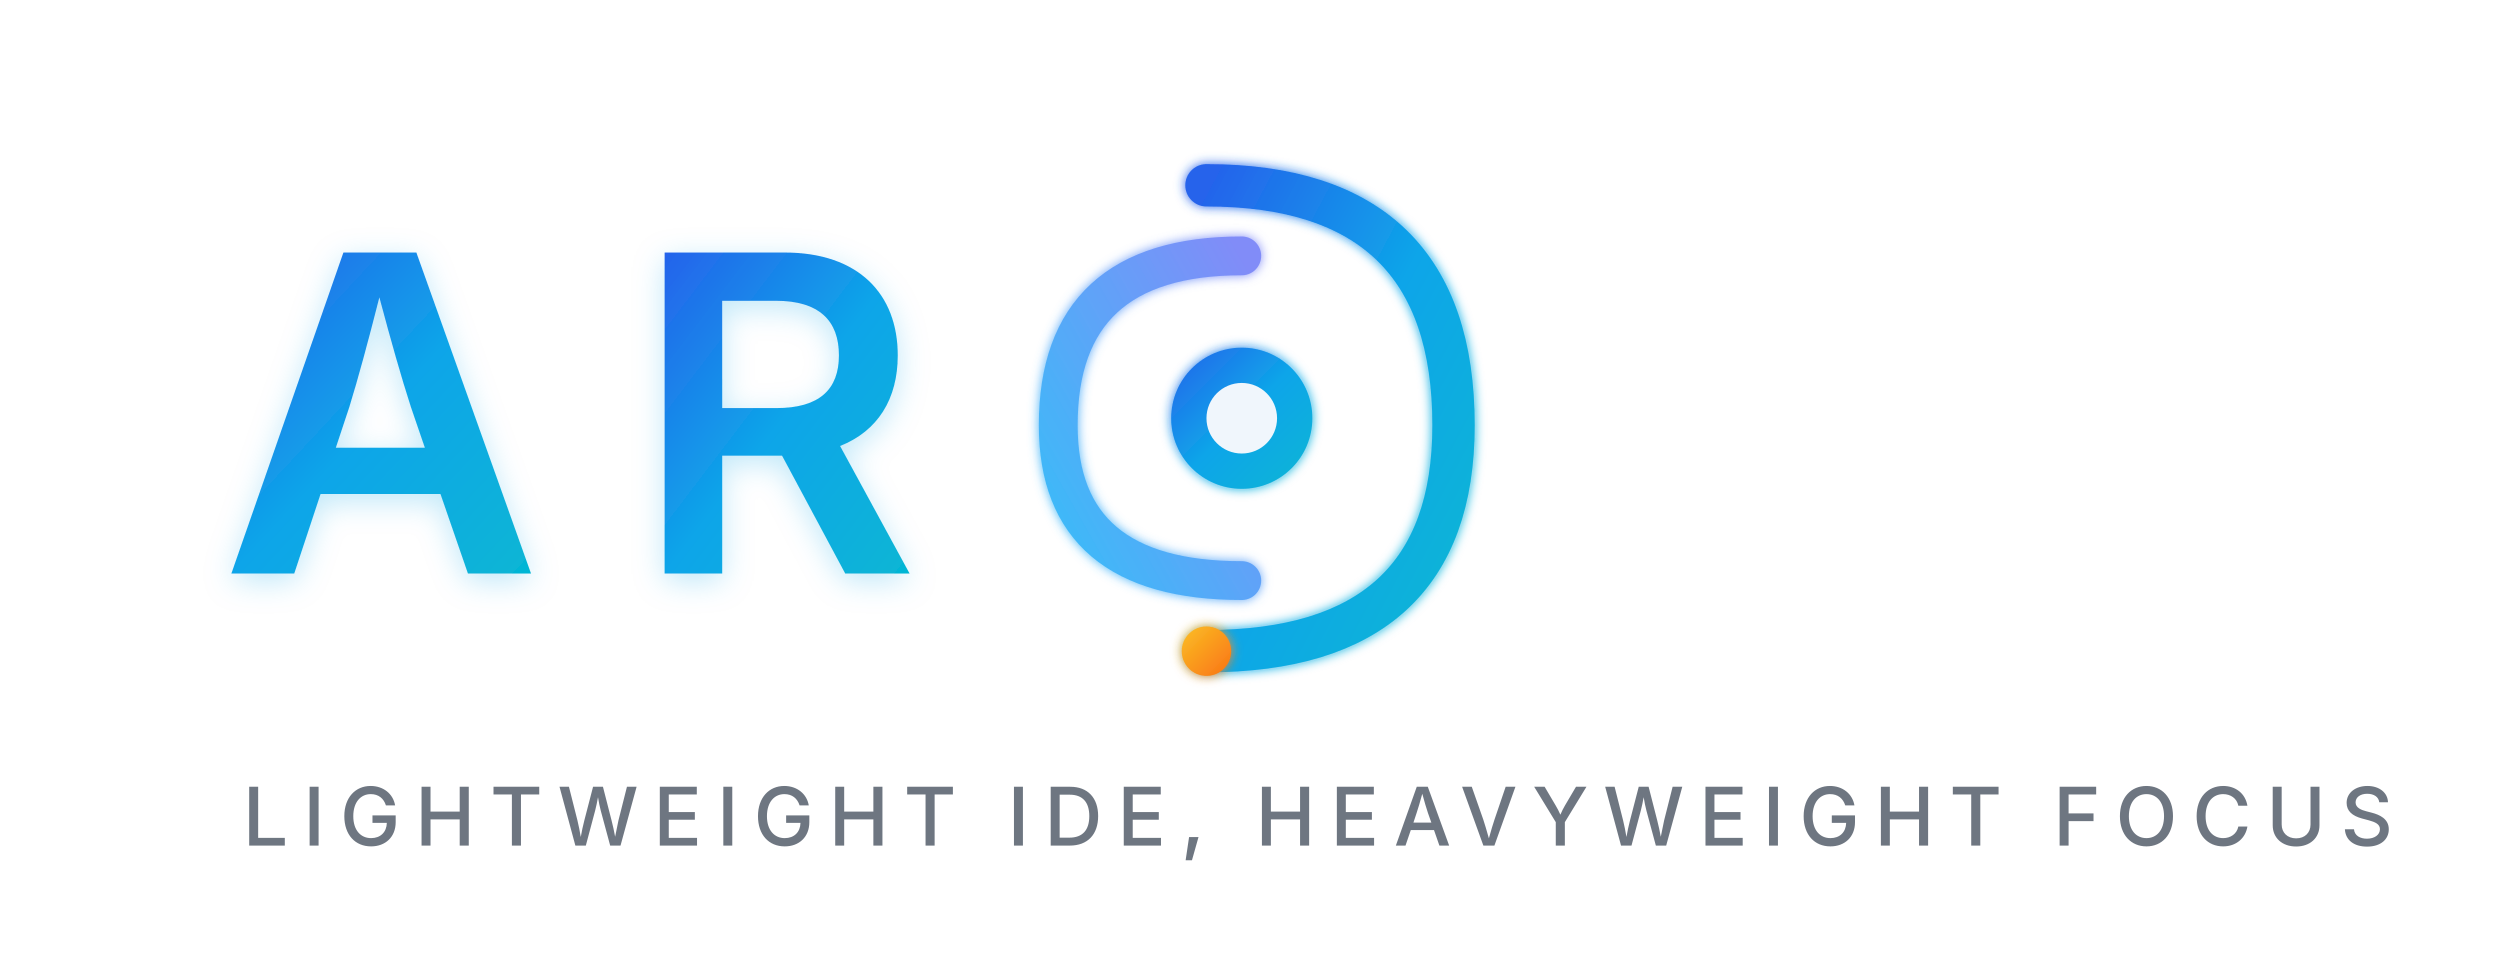
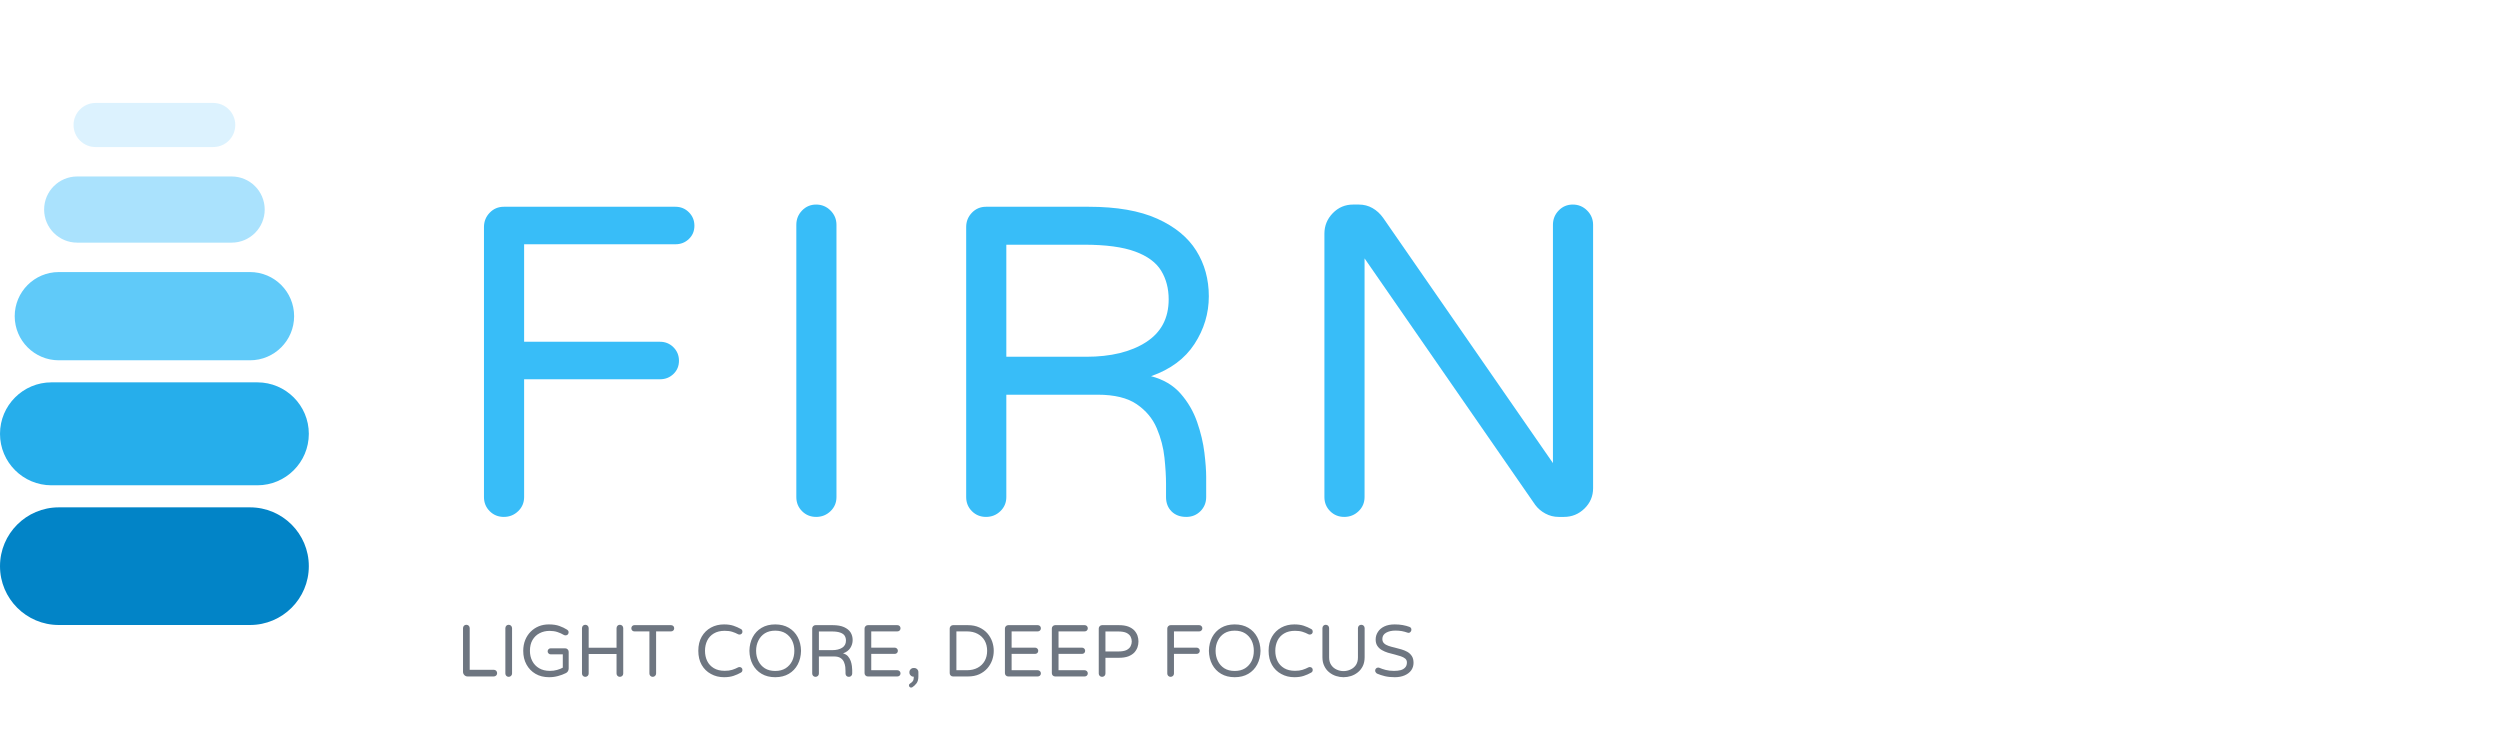
- <svg xmlns="http://www.w3.org/2000/svg" viewBox="0 0 340 130">
-   <defs>
-     <linearGradient id="arcGradient" x1="0%" y1="0%" x2="100%" y2="100%">
-       <stop offset="0%" stop-color="#2563EB" />
-       <stop offset="50%" stop-color="#0EA5E9" />
-       <stop offset="100%" stop-color="#06B6D4" />
-     </linearGradient>
-     <linearGradient id="accentGradient" x1="0%" y1="100%" x2="100%" y2="0%">
-       <stop offset="0%" stop-color="#38BDF8" />
-       <stop offset="100%" stop-color="#818CF8" />
-     </linearGradient>
-     <linearGradient id="sparkGradient" x1="0%" y1="0%" x2="100%" y2="100%">
-       <stop offset="0%" stop-color="#FBBF24" />
-       <stop offset="100%" stop-color="#F97316" />
-     </linearGradient>
-     <filter id="glow" x="-50%" y="-50%" width="200%" height="200%">
-       <feGaussianBlur stdDeviation="1.5" result="coloredBlur" />
-       <feMerge>
-         <feMergeNode in="coloredBlur" />
-         <feMergeNode in="SourceGraphic" />
-       </feMerge>
-     </filter>
-     <filter id="shadow" x="-20%" y="-20%" width="140%" height="140%">
-       <feDropShadow dx="0" dy="1" stdDeviation="2" flood-color="#0EA5E9" flood-opacity="0.25" />
-     </filter>
-     <filter id="sparkGlow" x="-100%" y="-100%" width="300%" height="300%">
-       <feGaussianBlur stdDeviation="1.5" result="blur" />
-       <feMerge>
-         <feMergeNode in="blur" />
-         <feMergeNode in="SourceGraphic" />
-       </feMerge>
-     </filter>
-   </defs>
-   <text x="30" y="78" font-family="'SF Pro Display', 'Inter', 'Segoe UI', system-ui, sans-serif" font-size="60" font-weight="600" letter-spacing="12" fill="url(#arcGradient)" filter="url(#shadow)">A</text>
-   <text x="86" y="78" font-family="'SF Pro Display', 'Inter', 'Segoe UI', system-ui, sans-serif" font-size="60" font-weight="600" letter-spacing="12" fill="url(#arcGradient)" filter="url(#shadow)">R</text>
-   <g transform="translate(166, 54) scale(0.48)">
-     <path d="M-4 -60 Q66 -60 66 8 Q66 72 -4 72" fill="none" stroke="url(#arcGradient)" stroke-width="12" stroke-linecap="round" filter="url(#glow)" />
-     <path d="M6 -40 Q-46 -40 -46 8 Q-46 52 6 52" fill="none" stroke="url(#accentGradient)" stroke-width="11" stroke-linecap="round" filter="url(#glow)" />
-     <circle cx="6" cy="6" r="20" fill="url(#arcGradient)" filter="url(#glow)" />
-     <circle cx="6" cy="6" r="10" fill="#F0F6FC" />
-     <circle cx="-4" cy="72" r="7" fill="url(#sparkGradient)" filter="url(#sparkGlow)" />
+ <svg xmlns="http://www.w3.org/2000/svg" viewBox="0 0 340 100">
+   <g transform="translate(0, 14)">
+     <rect x="10" y="0" width="22" height="6" rx="3" fill="#BAE6FD" opacity="0.5" />
+     <rect x="6" y="10" width="30" height="9" rx="4.5" fill="#7DD3FC" opacity="0.65" />
+     <rect x="2" y="23" width="38" height="12" rx="6" fill="#38BDF8" opacity="0.8" />
+     <rect x="0" y="38" width="42" height="14" rx="7" fill="#0EA5E9" opacity="0.9" />
+     <rect x="0" y="55" width="42" height="16" rx="8" fill="#0284C7" />
  </g>
-   <text x="33" y="115" font-family="'SF Pro Text', 'Inter', 'Segoe UI', system-ui, sans-serif" font-size="11" font-weight="500" letter-spacing="2" fill="#6E7681">
-     LIGHTWEIGHT IDE, HEAVYWEIGHT FOCUS
-   </text>
+   <g fill="#38BDF8">
+     <g transform="translate(60, 70)">
+       <path d="M8.52 0.30L8.52 0.30Q7.38 0.30 6.60-0.48Q5.82-1.26 5.82-2.40L5.82-2.40L5.82-39.12Q5.82-40.26 6.60-41.07Q7.38-41.88 8.52-41.88L8.52-41.88L31.86-41.88Q32.94-41.88 33.69-41.13Q34.44-40.38 34.44-39.30L34.44-39.30Q34.44-38.22 33.69-37.50Q32.94-36.78 31.86-36.78L31.86-36.78L11.28-36.78L11.28-23.52L29.76-23.52Q30.84-23.52 31.59-22.77Q32.34-22.02 32.34-20.94L32.34-20.94Q32.34-19.86 31.59-19.14Q30.84-18.42 29.76-18.42L29.76-18.42L11.28-18.42L11.28-2.40Q11.28-1.26 10.47-0.48Q9.66 0.30 8.52 0.30Z" />
+     </g>
+     <g transform="translate(102.48, 70)">
+       <path d="M8.52 0.30L8.52 0.30Q7.38 0.30 6.60-0.48Q5.82-1.26 5.82-2.40L5.82-2.40L5.82-39.42Q5.82-40.56 6.60-41.37Q7.38-42.18 8.52-42.18L8.52-42.18Q9.66-42.18 10.47-41.37Q11.28-40.56 11.28-39.42L11.28-39.42L11.28-2.40Q11.28-1.26 10.47-0.48Q9.66 0.30 8.52 0.30Z" />
+     </g>
+     <g transform="translate(125.58, 70)">
+       <path d="M8.52 0.30L8.52 0.30Q7.38 0.30 6.60-0.48Q5.82-1.26 5.82-2.40L5.82-2.40L5.82-39.12Q5.82-40.26 6.60-41.07Q7.38-41.88 8.52-41.88L8.52-41.88L22.50-41.88Q28.20-41.88 31.80-40.26Q35.40-38.64 37.11-35.91Q38.82-33.18 38.82-29.70L38.82-29.70Q38.82-26.22 36.87-23.22Q34.92-20.22 30.96-18.84L30.96-18.84Q33.48-18.18 34.98-16.47Q36.48-14.76 37.23-12.60Q37.98-10.44 38.22-8.43Q38.46-6.42 38.46-5.16L38.46-5.16L38.46-2.40Q38.46-1.26 37.68-0.48Q36.90 0.30 35.76 0.30L35.76 0.30Q34.50 0.30 33.75-0.45Q33-1.20 33-2.40L33-2.40L33-4.20Q33-5.70 32.79-7.74Q32.58-9.78 31.74-11.76Q30.90-13.74 29.01-15.03Q27.12-16.32 23.70-16.32L23.70-16.32L11.28-16.32L11.28-2.40Q11.28-1.26 10.47-0.48Q9.66 0.30 8.52 0.30ZM11.28-36.72L11.28-21.48L22.14-21.48Q27.18-21.48 30.27-23.46Q33.36-25.44 33.36-29.28L33.36-29.28Q33.36-31.50 32.34-33.18Q31.32-34.86 28.80-35.79Q26.28-36.72 21.84-36.72L21.84-36.72L11.28-36.72Z" />
+     </g>
+     <g transform="translate(174.30, 70)">
+       <path d="M8.52 0.30L8.52 0.30Q7.38 0.30 6.60-0.48Q5.82-1.26 5.82-2.40L5.82-2.40L5.82-38.22Q5.82-39.84 6.96-41.01Q8.10-42.18 9.72-42.18L9.72-42.18L10.50-42.18Q11.52-42.18 12.36-41.70Q13.20-41.22 13.80-40.38L13.80-40.38L36.90-7.02L36.90-39.42Q36.90-40.56 37.68-41.37Q38.46-42.18 39.60-42.18L39.60-42.18Q40.74-42.18 41.55-41.37Q42.36-40.56 42.36-39.42L42.36-39.42L42.36-3.60Q42.36-1.98 41.19-0.84Q40.02 0.30 38.40 0.30L38.40 0.30L37.68 0.30Q36.72 0.30 35.88-0.15Q35.04-0.60 34.50-1.32L34.50-1.32L11.28-34.86L11.28-2.40Q11.28-1.26 10.47-0.48Q9.66 0.30 8.52 0.30Z" />
+     </g>
+   </g>
+   <g fill="#6E7681" transform="translate(62, 92)">
+     <path d="M5.15 0L1.60 0Q1.34 0 1.16-0.18Q0.97-0.37 0.97-0.63L0.97-0.63L0.97-6.57Q0.97-6.76 1.10-6.90Q1.23-7.03 1.42-7.03L1.42-7.03Q1.61-7.03 1.75-6.90Q1.88-6.76 1.88-6.57L1.88-6.57L1.88-0.91L5.15-0.91Q5.34-0.91 5.48-0.78Q5.61-0.64 5.61-0.45L5.61-0.45Q5.61-0.26 5.48-0.13Q5.34 0 5.15 0L5.15 0ZM7.18 0.05L7.18 0.05Q6.99 0.05 6.86-0.08Q6.73-0.21 6.73-0.40L6.73-0.40L6.73-6.57Q6.73-6.76 6.86-6.90Q6.99-7.03 7.18-7.03L7.18-7.03Q7.37-7.03 7.50-6.90Q7.64-6.76 7.64-6.57L7.64-6.57L7.64-0.40Q7.64-0.21 7.50-0.08Q7.37 0.05 7.18 0.05ZM12.67 0.10L12.67 0.10Q11.62 0.10 10.83-0.36Q10.04-0.82 9.60-1.63Q9.16-2.43 9.16-3.48L9.16-3.48Q9.16-4.29 9.43-4.96Q9.70-5.62 10.17-6.09Q10.65-6.57 11.28-6.83Q11.91-7.08 12.64-7.08L12.64-7.08Q13.49-7.08 14.07-6.87Q14.66-6.66 15.13-6.36L15.13-6.36Q15.20-6.32 15.27-6.23Q15.33-6.14 15.33-6L15.33-6Q15.33-5.84 15.22-5.71Q15.11-5.59 14.91-5.59L14.91-5.59Q14.80-5.59 14.70-5.64L14.70-5.64Q14.26-5.90 13.79-6.05Q13.32-6.20 12.74-6.20L12.74-6.20Q11.99-6.20 11.38-5.88Q10.78-5.57 10.42-4.96Q10.07-4.36 10.07-3.48L10.07-3.48Q10.07-2.71 10.39-2.10Q10.71-1.48 11.32-1.12Q11.93-0.76 12.79-0.76L12.79-0.76Q13.32-0.76 13.76-0.89Q14.20-1.01 14.54-1.20L14.54-1.20L14.54-3.01L12.89-3.01Q12.72-3.01 12.60-3.13Q12.48-3.25 12.48-3.42L12.48-3.42Q12.48-3.59 12.60-3.71Q12.72-3.83 12.89-3.83L12.89-3.83L14.86-3.83Q15.06-3.83 15.20-3.69Q15.34-3.55 15.34-3.35L15.34-3.35L15.34-1.08Q15.34-0.87 15.23-0.70Q15.13-0.54 14.96-0.46L14.96-0.46Q14.47-0.21 13.89-0.06Q13.32 0.10 12.67 0.10ZM17.60 0.05L17.60 0.05Q17.41 0.05 17.28-0.08Q17.15-0.21 17.15-0.40L17.15-0.40L17.15-6.57Q17.15-6.76 17.28-6.90Q17.41-7.03 17.60-7.03L17.60-7.03Q17.79-7.03 17.93-6.90Q18.06-6.76 18.06-6.57L18.06-6.57L18.06-3.91L21.85-3.91L21.85-6.57Q21.85-6.76 21.98-6.90Q22.11-7.03 22.30-7.03L22.30-7.03Q22.49-7.03 22.63-6.90Q22.76-6.76 22.76-6.57L22.76-6.57L22.76-0.40Q22.76-0.21 22.63-0.08Q22.49 0.05 22.30 0.05L22.30 0.05Q22.11 0.05 21.98-0.08Q21.85-0.21 21.85-0.40L21.85-0.40L21.85-3.06L18.06-3.06L18.06-0.40Q18.06-0.21 17.93-0.08Q17.79 0.05 17.60 0.05ZM26.77 0.05L26.77 0.05Q26.58 0.05 26.45-0.08Q26.32-0.21 26.32-0.40L26.32-0.40L26.32-6.13L24.28-6.13Q24.10-6.13 23.98-6.25Q23.86-6.37 23.86-6.55L23.86-6.55Q23.86-6.73 23.98-6.86Q24.10-6.98 24.28-6.98L24.28-6.98L29.26-6.98Q29.44-6.98 29.57-6.86Q29.69-6.73 29.69-6.55L29.69-6.55Q29.69-6.37 29.57-6.25Q29.44-6.13 29.26-6.13L29.26-6.13L27.23-6.13L27.23-0.40Q27.23-0.21 27.09-0.08Q26.96 0.05 26.77 0.05ZM36.47 0.10L36.47 0.10Q35.48 0.10 34.69-0.34Q33.89-0.77 33.43-1.57Q32.97-2.38 32.97-3.49L32.97-3.49Q32.97-4.61 33.43-5.41Q33.89-6.21 34.69-6.65Q35.48-7.08 36.47-7.08L36.47-7.08Q37.21-7.08 37.75-6.90Q38.29-6.72 38.75-6.46L38.75-6.46Q38.85-6.41 38.91-6.33Q38.96-6.24 38.97-6.10L38.97-6.10Q38.98-5.94 38.87-5.82Q38.76-5.70 38.57-5.70L38.57-5.70Q38.47-5.70 38.39-5.74L38.39-5.74Q37.99-5.95 37.57-6.08Q37.15-6.21 36.56-6.21L36.56-6.21Q35.68-6.21 35.08-5.85Q34.48-5.49 34.18-4.88Q33.88-4.26 33.88-3.49L33.88-3.49Q33.88-2.72 34.18-2.10Q34.48-1.49 35.08-1.13Q35.68-0.77 36.56-0.77L36.56-0.77Q37.15-0.77 37.57-0.90Q37.99-1.03 38.39-1.24L38.39-1.24Q38.47-1.28 38.57-1.28L38.57-1.28Q38.76-1.28 38.87-1.16Q38.98-1.04 38.97-0.88L38.97-0.88Q38.96-0.74 38.91-0.66Q38.85-0.57 38.75-0.52L38.75-0.52Q38.29-0.26 37.75-0.08Q37.21 0.10 36.47 0.10ZM43.43 0.10L43.43 0.10Q42.36 0.10 41.58-0.36Q40.80-0.82 40.37-1.63Q39.94-2.44 39.92-3.49L39.92-3.49Q39.94-4.54 40.37-5.35Q40.80-6.16 41.58-6.62Q42.36-7.08 43.43-7.08L43.43-7.08Q44.50-7.08 45.28-6.62Q46.06-6.16 46.49-5.35Q46.92-4.54 46.94-3.49L46.94-3.49Q46.92-2.44 46.49-1.63Q46.06-0.82 45.28-0.36Q44.50 0.10 43.43 0.10ZM43.43-0.75L43.43-0.75Q44.26-0.75 44.84-1.11Q45.42-1.48 45.73-2.10Q46.03-2.72 46.03-3.49L46.03-3.49Q46.03-4.26 45.73-4.88Q45.42-5.50 44.84-5.87Q44.26-6.23 43.43-6.23L43.43-6.23Q42.60-6.23 42.02-5.87Q41.44-5.50 41.14-4.88Q40.83-4.26 40.83-3.49L40.83-3.49Q40.83-2.72 41.14-2.10Q41.44-1.48 42.02-1.11Q42.60-0.75 43.43-0.75ZM48.91 0.05L48.91 0.05Q48.72 0.05 48.59-0.08Q48.46-0.21 48.46-0.40L48.46-0.40L48.46-6.52Q48.46-6.71 48.59-6.84Q48.72-6.98 48.91-6.98L48.91-6.98L51.24-6.98Q52.19-6.98 52.79-6.71Q53.39-6.44 53.68-5.99Q53.96-5.53 53.96-4.95L53.96-4.95Q53.96-4.37 53.64-3.87Q53.31-3.37 52.65-3.14L52.65-3.14Q53.07-3.03 53.32-2.75Q53.57-2.46 53.70-2.10Q53.82-1.74 53.86-1.41Q53.90-1.07 53.90-0.86L53.90-0.86L53.90-0.40Q53.90-0.21 53.77-0.08Q53.64 0.05 53.45 0.05L53.45 0.05Q53.24 0.05 53.12-0.07Q52.99-0.20 52.99-0.40L52.99-0.40L52.99-0.70Q52.99-0.95 52.96-1.29Q52.92-1.63 52.78-1.96Q52.64-2.29 52.33-2.50Q52.01-2.72 51.44-2.72L51.44-2.72L49.37-2.72L49.37-0.40Q49.37-0.21 49.24-0.08Q49.10 0.05 48.91 0.05ZM49.37-6.12L49.37-3.58L51.18-3.58Q52.02-3.58 52.54-3.91Q53.05-4.24 53.05-4.88L53.05-4.88Q53.05-5.25 52.88-5.53Q52.71-5.81 52.29-5.96Q51.87-6.12 51.13-6.12L51.13-6.12L49.37-6.12ZM60.04 0L56.03 0Q55.84 0 55.71-0.13Q55.58-0.26 55.58-0.45L55.58-0.45L55.58-6.52Q55.58-6.71 55.71-6.84Q55.84-6.98 56.03-6.98L56.03-6.98L60.04-6.98Q60.22-6.98 60.35-6.86Q60.47-6.73 60.47-6.55L60.47-6.55Q60.47-6.37 60.35-6.25Q60.22-6.13 60.04-6.13L60.04-6.13L56.49-6.13L56.49-3.92L59.68-3.92Q59.86-3.92 59.99-3.79Q60.11-3.67 60.11-3.49L60.11-3.49Q60.11-3.31 59.99-3.19Q59.86-3.07 59.68-3.07L59.68-3.07L56.49-3.07L56.49-0.85L60.04-0.85Q60.22-0.85 60.35-0.72Q60.47-0.60 60.47-0.42L60.47-0.42Q60.47-0.24 60.35-0.12Q60.22 0 60.04 0L60.04 0ZM61.91 1.51L61.91 1.51Q61.78 1.51 61.70 1.42Q61.62 1.33 61.62 1.21L61.62 1.21Q61.62 1.05 61.77 0.96L61.77 0.96Q61.99 0.83 62.14 0.64Q62.28 0.44 62.28 0.03L62.28 0.03L62.24 0.03Q62.01 0.03 61.85-0.14Q61.68-0.30 61.68-0.53L61.68-0.53L61.68-0.59Q61.68-0.82 61.85-0.98Q62.01-1.15 62.24-1.15L62.24-1.15L62.34-1.15Q62.57-1.15 62.74-0.98Q62.90-0.82 62.90-0.59L62.90-0.59L62.90 0Q62.90 0.60 62.64 0.94Q62.37 1.28 62.08 1.46L62.08 1.46Q62.06 1.47 62.01 1.49Q61.96 1.51 61.91 1.51ZM69.62 0L67.61 0Q67.42 0 67.29-0.13Q67.16-0.26 67.16-0.45L67.16-0.45L67.16-6.52Q67.16-6.71 67.29-6.84Q67.42-6.98 67.61-6.98L67.61-6.98L69.62-6.98Q70.52-6.98 71.18-6.67Q71.84-6.37 72.28-5.87Q72.72-5.36 72.94-4.74Q73.15-4.12 73.15-3.49L73.15-3.49Q73.15-2.86 72.94-2.24Q72.72-1.62 72.28-1.11Q71.84-0.61 71.18-0.30Q70.52 0 69.62 0L69.62 0ZM68.07-6.13L68.07-0.85L69.51-0.85Q70.35-0.85 70.97-1.19Q71.58-1.52 71.92-2.12Q72.25-2.71 72.25-3.49L72.25-3.49Q72.25-4.27 71.92-4.87Q71.58-5.46 70.97-5.79Q70.35-6.13 69.51-6.13L69.51-6.13L68.07-6.13ZM79.13 0L75.12 0Q74.93 0 74.80-0.13Q74.67-0.26 74.67-0.45L74.67-0.45L74.67-6.52Q74.67-6.71 74.80-6.84Q74.93-6.98 75.12-6.98L75.12-6.98L79.13-6.98Q79.31-6.98 79.44-6.86Q79.56-6.73 79.56-6.55L79.56-6.55Q79.56-6.37 79.44-6.25Q79.31-6.13 79.13-6.13L79.13-6.13L75.58-6.13L75.58-3.92L78.77-3.92Q78.95-3.92 79.08-3.79Q79.20-3.67 79.20-3.49L79.20-3.49Q79.20-3.31 79.08-3.19Q78.95-3.07 78.77-3.07L78.77-3.07L75.58-3.07L75.58-0.85L79.13-0.85Q79.31-0.85 79.44-0.72Q79.56-0.60 79.56-0.42L79.56-0.42Q79.56-0.24 79.44-0.12Q79.31 0 79.13 0L79.13 0ZM85.51 0L81.50 0Q81.31 0 81.18-0.13Q81.05-0.26 81.05-0.45L81.05-0.45L81.05-6.52Q81.05-6.71 81.18-6.84Q81.31-6.98 81.50-6.98L81.50-6.98L85.51-6.98Q85.69-6.98 85.82-6.86Q85.94-6.73 85.94-6.55L85.94-6.55Q85.94-6.37 85.82-6.25Q85.69-6.13 85.51-6.13L85.51-6.13L81.96-6.13L81.96-3.92L85.15-3.92Q85.33-3.92 85.46-3.79Q85.58-3.67 85.58-3.49L85.58-3.49Q85.58-3.31 85.46-3.19Q85.33-3.07 85.15-3.07L85.15-3.07L81.96-3.07L81.96-0.85L85.51-0.85Q85.69-0.85 85.82-0.72Q85.94-0.60 85.94-0.42L85.94-0.42Q85.94-0.24 85.82-0.12Q85.69 0 85.51 0L85.51 0ZM87.88 0.05L87.88 0.05Q87.69 0.05 87.56-0.08Q87.43-0.21 87.43-0.40L87.43-0.40L87.43-6.52Q87.43-6.71 87.56-6.84Q87.69-6.98 87.88-6.98L87.88-6.98L90.16-6.98Q90.92-6.98 91.44-6.79Q91.95-6.59 92.26-6.27Q92.56-5.94 92.70-5.55Q92.83-5.16 92.83-4.76L92.83-4.76Q92.83-4.36 92.70-3.97Q92.56-3.58 92.26-3.25Q91.95-2.93 91.44-2.73Q90.92-2.54 90.16-2.54L90.16-2.54L88.34-2.54L88.34-0.40Q88.34-0.21 88.21-0.08Q88.07 0.05 87.88 0.05ZM88.34-6.12L88.34-3.40L90.07-3.40Q90.82-3.40 91.22-3.60Q91.62-3.81 91.77-4.13Q91.92-4.44 91.92-4.76L91.92-4.76Q91.92-5.09 91.77-5.40Q91.62-5.71 91.22-5.92Q90.82-6.12 90.07-6.12L90.07-6.12L88.34-6.12ZM97.20 0.05L97.20 0.05Q97.01 0.05 96.88-0.08Q96.75-0.21 96.75-0.40L96.75-0.40L96.75-6.52Q96.75-6.71 96.88-6.84Q97.01-6.98 97.20-6.98L97.20-6.98L101.09-6.98Q101.27-6.98 101.39-6.86Q101.52-6.73 101.52-6.55L101.52-6.55Q101.52-6.37 101.39-6.25Q101.27-6.13 101.09-6.13L101.09-6.13L97.66-6.13L97.66-3.92L100.74-3.92Q100.92-3.92 101.05-3.79Q101.17-3.67 101.17-3.49L101.17-3.49Q101.17-3.31 101.05-3.19Q100.92-3.07 100.74-3.07L100.74-3.07L97.66-3.07L97.66-0.40Q97.66-0.21 97.53-0.08Q97.39 0.05 97.20 0.05ZM105.92 0.10L105.92 0.10Q104.85 0.10 104.07-0.36Q103.29-0.82 102.86-1.63Q102.43-2.44 102.41-3.49L102.41-3.49Q102.43-4.54 102.86-5.35Q103.29-6.16 104.07-6.62Q104.85-7.08 105.92-7.08L105.92-7.08Q106.99-7.08 107.77-6.62Q108.55-6.16 108.98-5.35Q109.41-4.54 109.43-3.49L109.43-3.49Q109.41-2.44 108.98-1.63Q108.55-0.82 107.77-0.36Q106.99 0.10 105.92 0.10ZM105.92-0.75L105.92-0.75Q106.75-0.75 107.33-1.11Q107.91-1.48 108.22-2.10Q108.52-2.72 108.52-3.49L108.52-3.49Q108.52-4.26 108.22-4.88Q107.91-5.50 107.33-5.87Q106.75-6.23 105.92-6.23L105.92-6.23Q105.09-6.23 104.51-5.87Q103.93-5.50 103.63-4.88Q103.32-4.26 103.32-3.49L103.32-3.49Q103.32-2.72 103.63-2.10Q103.93-1.48 104.51-1.11Q105.09-0.75 105.92-0.75ZM114.03 0.10L114.03 0.10Q113.04 0.10 112.25-0.34Q111.45-0.77 110.99-1.57Q110.53-2.38 110.53-3.49L110.53-3.49Q110.53-4.61 110.99-5.41Q111.45-6.21 112.25-6.65Q113.04-7.08 114.03-7.08L114.03-7.08Q114.77-7.08 115.31-6.90Q115.85-6.72 116.31-6.46L116.31-6.46Q116.41-6.41 116.47-6.33Q116.52-6.24 116.53-6.10L116.53-6.10Q116.54-5.94 116.43-5.82Q116.32-5.70 116.13-5.70L116.13-5.70Q116.03-5.70 115.95-5.74L115.95-5.74Q115.55-5.95 115.13-6.08Q114.71-6.21 114.12-6.21L114.12-6.21Q113.24-6.21 112.64-5.85Q112.04-5.49 111.74-4.88Q111.44-4.26 111.44-3.49L111.44-3.49Q111.44-2.72 111.74-2.10Q112.04-1.49 112.64-1.13Q113.24-0.77 114.12-0.77L114.12-0.77Q114.71-0.77 115.13-0.90Q115.55-1.03 115.95-1.24L115.95-1.24Q116.03-1.28 116.13-1.28L116.13-1.28Q116.32-1.28 116.43-1.16Q116.54-1.04 116.53-0.88L116.53-0.88Q116.52-0.74 116.47-0.66Q116.41-0.57 116.31-0.52L116.31-0.52Q115.85-0.26 115.31-0.08Q114.77 0.10 114.03 0.10ZM120.72 0.10L120.72 0.10Q120.22 0.10 119.71-0.06Q119.20-0.22 118.78-0.56Q118.36-0.89 118.11-1.41Q117.85-1.92 117.85-2.62L117.85-2.62L117.85-6.57Q117.85-6.76 117.98-6.90Q118.11-7.03 118.30-7.03L118.30-7.03Q118.49-7.03 118.63-6.90Q118.76-6.76 118.76-6.57L118.76-6.57L118.76-2.59Q118.76-1.97 119.05-1.55Q119.33-1.14 119.78-0.94Q120.23-0.73 120.72-0.73L120.72-0.73Q121.21-0.73 121.66-0.94Q122.11-1.14 122.40-1.55Q122.68-1.97 122.68-2.59L122.68-2.59L122.68-6.57Q122.68-6.76 122.81-6.90Q122.94-7.03 123.13-7.03L123.13-7.03Q123.32-7.03 123.46-6.90Q123.59-6.76 123.59-6.57L123.59-6.57L123.59-2.62Q123.59-1.92 123.34-1.41Q123.08-0.89 122.66-0.56Q122.24-0.22 121.73-0.06Q121.22 0.10 120.72 0.10ZM127.68 0.10L127.68 0.10Q126.93 0.10 126.34-0.04Q125.74-0.19 125.30-0.38L125.30-0.38Q125.19-0.43 125.11-0.55Q125.02-0.66 125.02-0.79L125.02-0.79Q125.02-0.96 125.13-1.08Q125.24-1.21 125.43-1.21L125.43-1.21Q125.53-1.21 125.62-1.17L125.62-1.17Q125.96-1.02 126.45-0.89Q126.95-0.76 127.59-0.76L127.59-0.76Q128.09-0.76 128.49-0.86Q128.88-0.97 129.11-1.23Q129.34-1.48 129.34-1.91L129.34-1.91Q129.34-2.23 129.11-2.43Q128.88-2.62 128.50-2.75Q128.12-2.88 127.67-2.99Q127.21-3.10 126.76-3.23Q126.31-3.37 125.93-3.59Q125.55-3.81 125.32-4.16Q125.09-4.50 125.09-5.03L125.09-5.03Q125.09-5.59 125.39-6.05Q125.68-6.52 126.26-6.80Q126.84-7.08 127.68-7.08L127.68-7.08Q128.27-7.08 128.77-6.99Q129.27-6.90 129.67-6.75L129.67-6.75Q129.78-6.71 129.87-6.62Q129.95-6.53 129.95-6.35L129.95-6.35Q129.95-6.20 129.84-6.07Q129.74-5.93 129.55-5.93L129.55-5.93Q129.51-5.93 129.47-5.95Q129.43-5.96 129.39-5.97L129.39-5.97Q129.05-6.09 128.65-6.17Q128.24-6.24 127.78-6.24L127.78-6.24Q127.02-6.24 126.51-5.95Q126-5.66 126-5.10L126-5.10Q126-4.73 126.23-4.51Q126.46-4.29 126.84-4.16Q127.22-4.03 127.67-3.93Q128.12-3.82 128.57-3.69Q129.02-3.56 129.40-3.35Q129.78-3.13 130.01-2.77Q130.24-2.42 130.24-1.85L130.24-1.85Q130.24-1.29 129.93-0.84Q129.61-0.40 129.03-0.15Q128.46 0.10 127.68 0.10Z" />
+   </g>
</svg>
